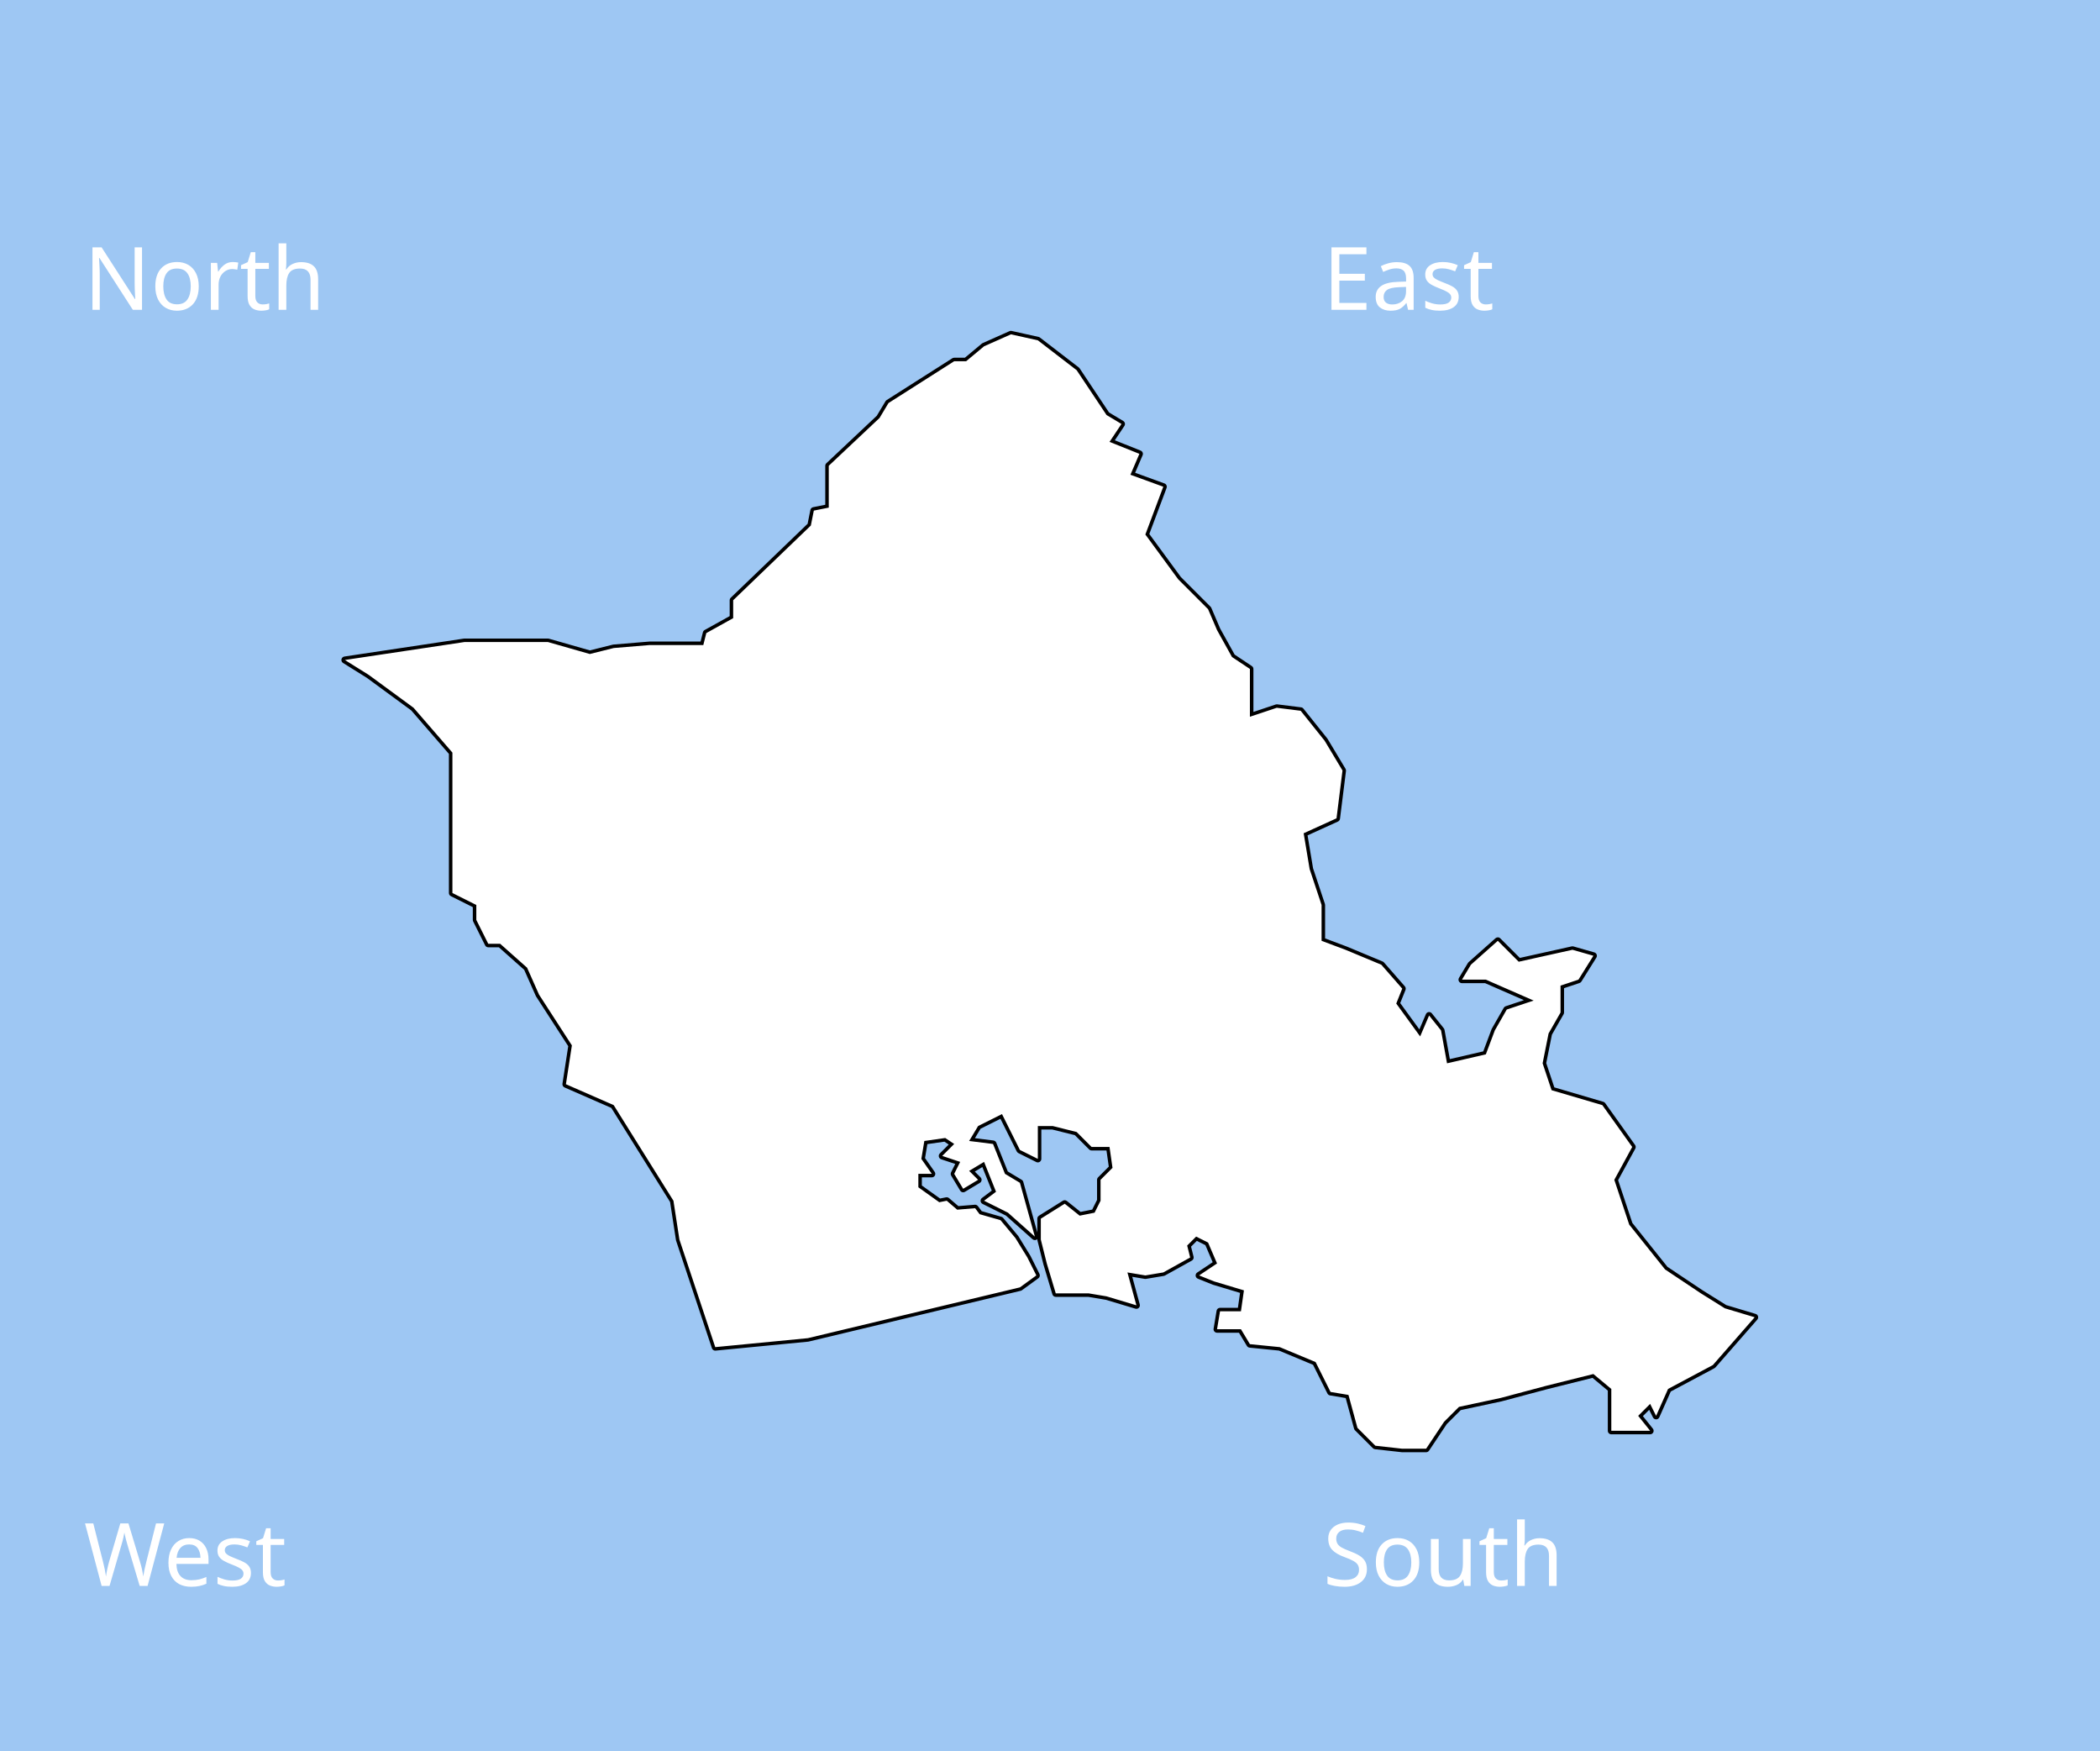
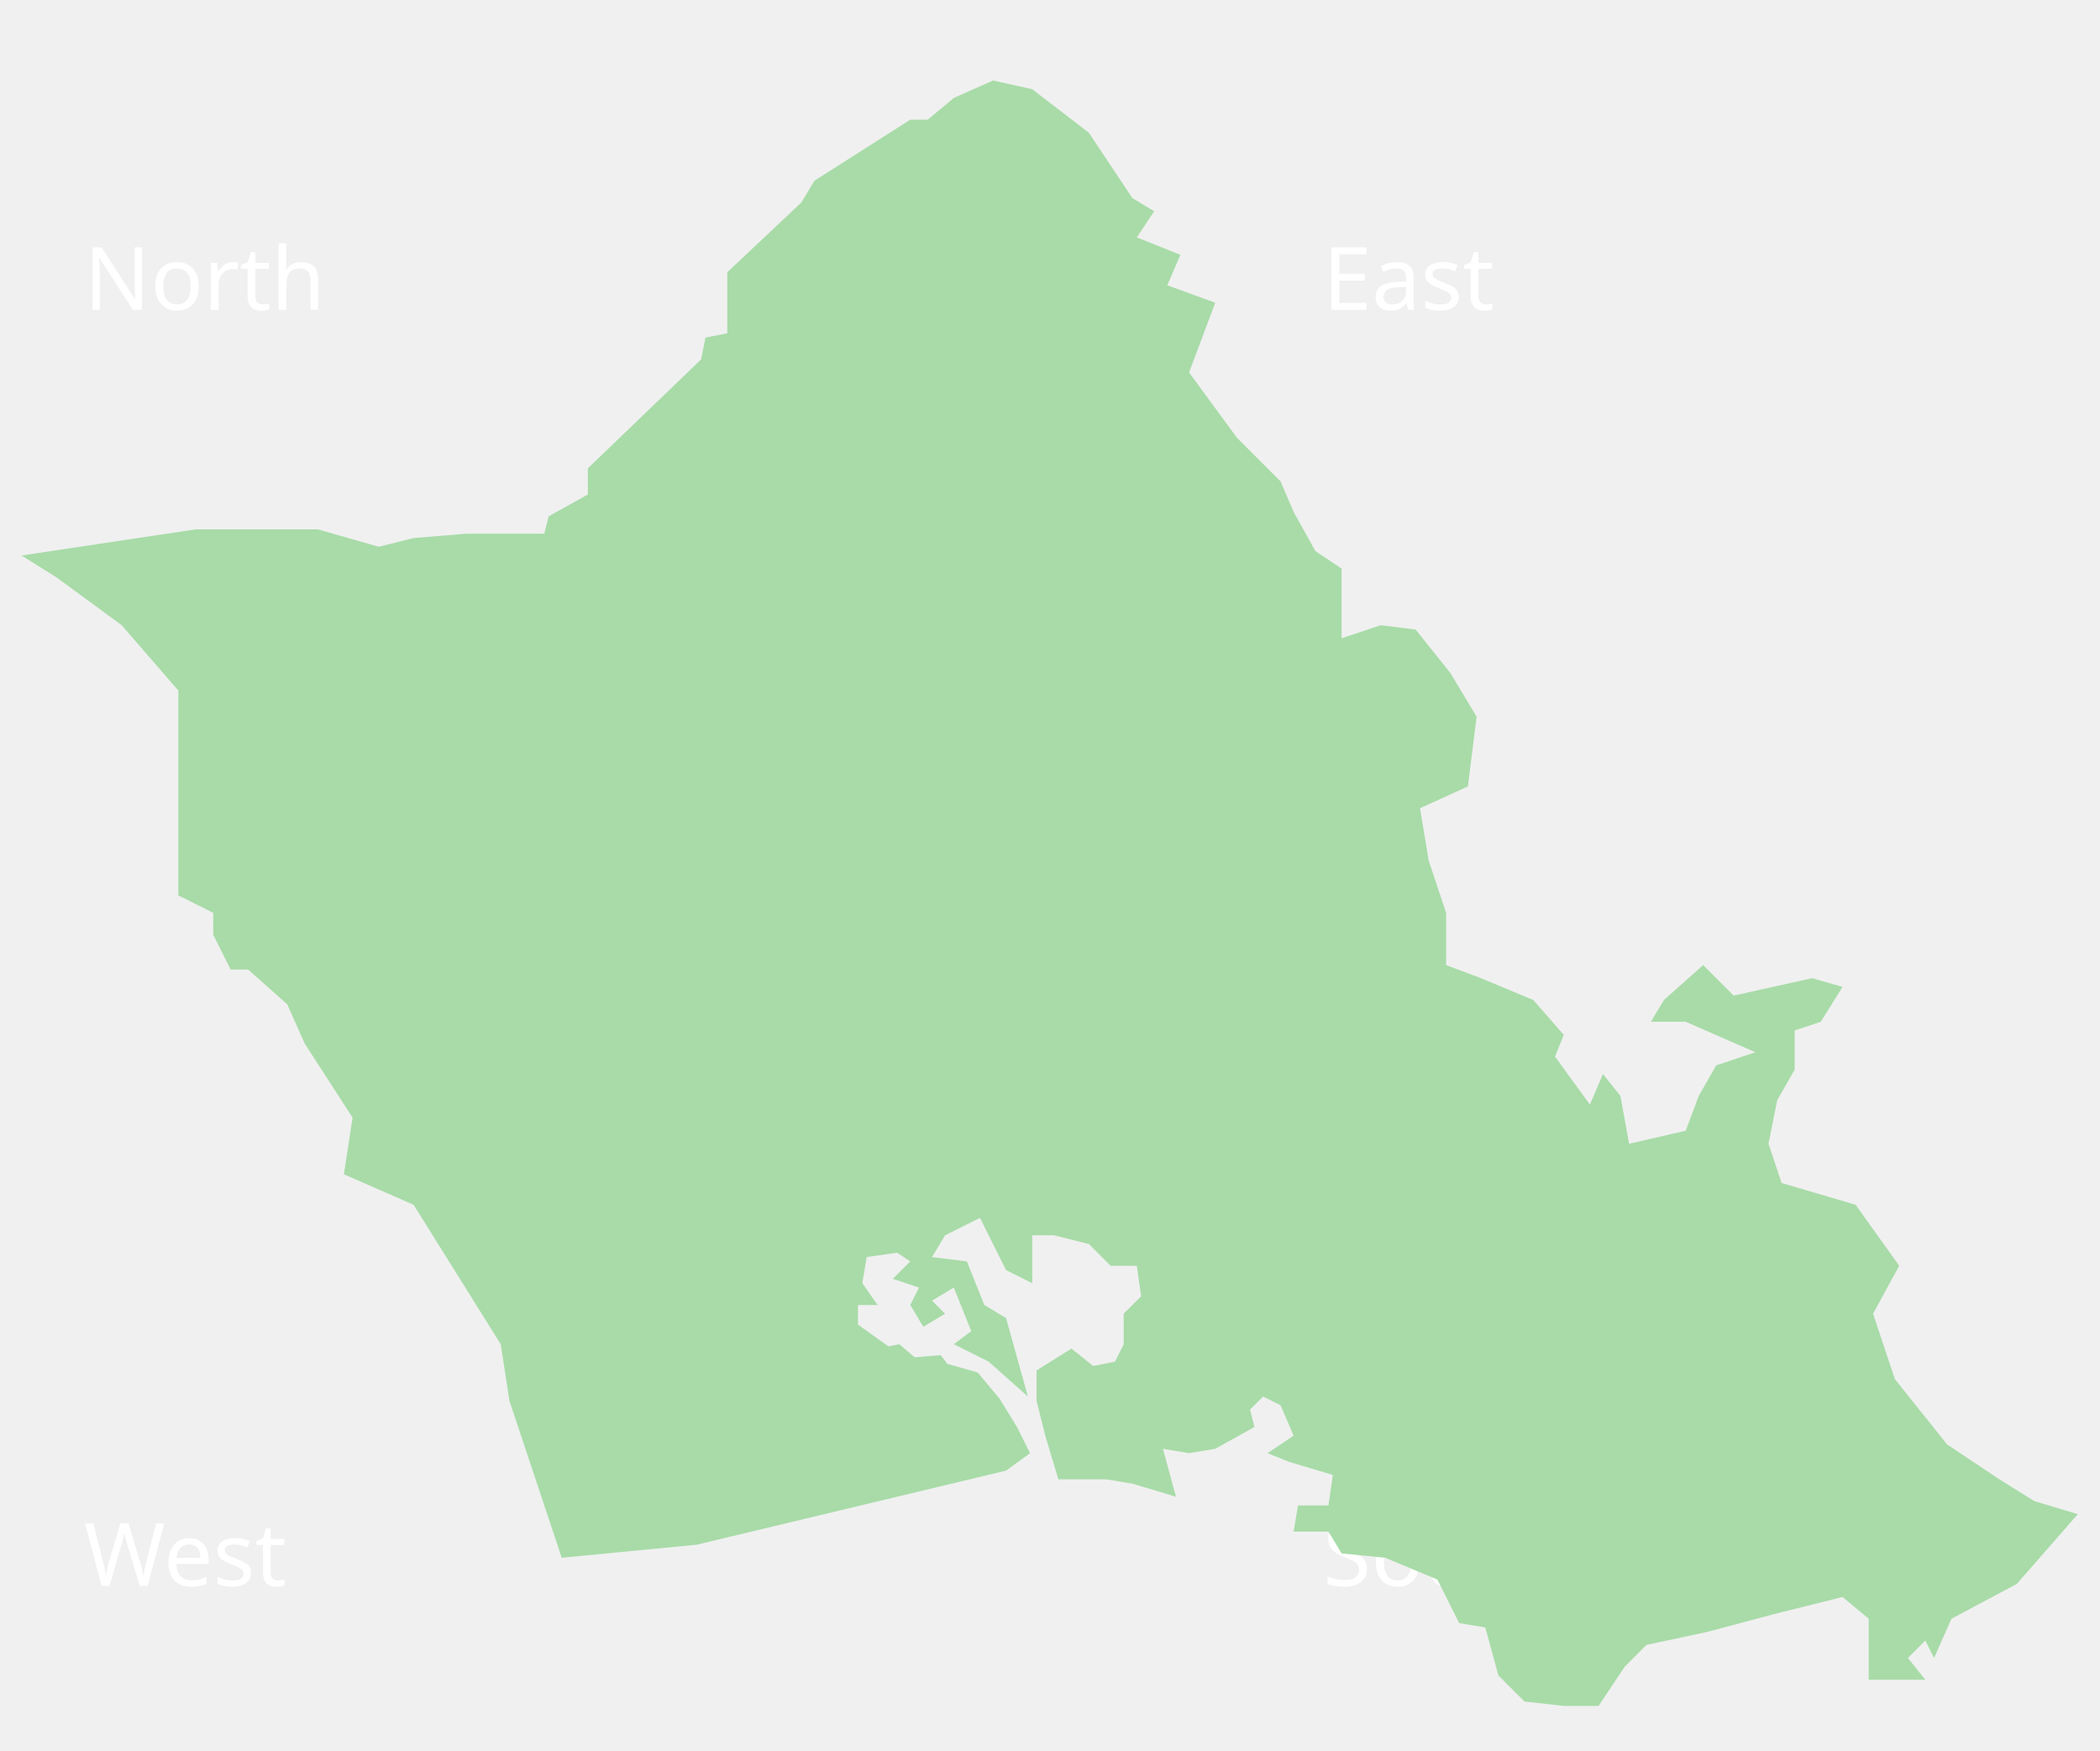
<svg xmlns="http://www.w3.org/2000/svg" version="1.1" id="svg2" x="0px" y="0px" width="600px" height="500px" viewBox="77.985 1002.528 600 500" enable-background="new 77.985 1002.528 600 500" xml:space="preserve">
-   <g id="layer1" transform="translate(-96.47465,-384.1513)">
-     <rect id="rect4775" x="173.475" y="1384.916" fill="#9EC7F3" width="601.969" height="502.131" />
-   </g>
-   <g id="layer2" transform="translate(-96.47465,-384.1513)">
-     <g id="path3882_1_">
-       <path fill="#FFFFFF" d="M575.094,1800.99l-7.736-0.856c-0.112-0.013-0.218-0.063-0.298-0.144l-5.12-5.12    c-0.062-0.062-0.106-0.138-0.129-0.222l-2.477-9.079l-4.804-0.801c-0.158-0.026-0.294-0.127-0.365-0.27l-4.184-8.367l-10-4.167    l-8.459-0.846c-0.157-0.016-0.298-0.104-0.379-0.239l-2.416-4.024h-6.544c-0.147,0-0.286-0.064-0.382-0.177    c-0.095-0.112-0.136-0.261-0.111-0.405l0.854-5.12c0.04-0.241,0.249-0.418,0.493-0.418h5.539l0.731-5.118l-8.122-2.438    l-4.309-1.722c-0.173-0.068-0.293-0.228-0.312-0.412c-0.02-0.185,0.065-0.365,0.22-0.468l4.774-3.183l-2.324-5.424l-2.927-1.463    l-2.106,2.105l0.786,3.139c0.055,0.219-0.045,0.448-0.242,0.559l-7.681,4.267c-0.051,0.027-0.104,0.046-0.161,0.056l-5.119,0.854    c-0.027,0.005-0.055,0.007-0.082,0.007s-0.055-0.002-0.082-0.007l-4.353-0.726l2.355,8.635c0.048,0.176-0.003,0.363-0.134,0.49    c-0.095,0.092-0.22,0.142-0.349,0.142c-0.048,0-0.097-0.007-0.144-0.021l-8.533-2.56l-5.059-0.839l-9.305,0.007    c-0.221,0-0.415-0.145-0.479-0.356l-2.561-8.534l-1.713-6.85c-0.01-0.04-0.015-0.08-0.015-0.121v-5.973    c0-0.172,0.089-0.333,0.235-0.424l6.825-4.268c0.081-0.051,0.173-0.076,0.265-0.076c0.111,0,0.222,0.037,0.312,0.109l4.086,3.268    l3.798-0.76l1.546-3.089v-5.855c0-0.133,0.053-0.26,0.146-0.354l3.236-3.237l-0.758-5.296h-4.687c-0.133,0-0.26-0.053-0.354-0.146    l-4.169-4.17l-6.633-1.657h-3.705v8.887c0,0.173-0.09,0.334-0.237,0.426c-0.08,0.049-0.171,0.074-0.263,0.074    c-0.076,0-0.153-0.018-0.224-0.053l-5.12-2.561c-0.097-0.049-0.175-0.127-0.224-0.224l-4.896-9.793l-6.251,3.125l-2.09,3.483    l6.065,0.759c0.18,0.022,0.334,0.142,0.401,0.311l3.352,8.378l4.122,2.472c0.11,0.065,0.19,0.172,0.225,0.295l4.267,15.361    c0.06,0.214-0.028,0.44-0.217,0.558c-0.081,0.051-0.173,0.076-0.265,0.076c-0.119,0-0.238-0.043-0.332-0.126l-7.63-6.783    l-6.769-3.384c-0.155-0.077-0.259-0.229-0.274-0.402s0.06-0.341,0.198-0.445l3.107-2.33l-3.054-7.633l-3.214,1.929l2.106,2.107    c0.109,0.109,0.161,0.262,0.143,0.415c-0.019,0.152-0.106,0.288-0.239,0.367l-4.267,2.561c-0.08,0.049-0.169,0.071-0.257,0.071    c-0.169,0-0.335-0.087-0.429-0.243l-2.561-4.267c-0.088-0.146-0.095-0.327-0.019-0.48l1.449-2.898l-4.573-1.524    c-0.164-0.055-0.289-0.191-0.328-0.359c-0.04-0.169,0.01-0.347,0.133-0.469l2.982-2.982l-1.894-1.263l-5.423,0.775l-0.76,4.558    l2.869,4.1c0.107,0.153,0.12,0.353,0.034,0.519c-0.086,0.165-0.257,0.269-0.443,0.269h-3.34v3.082l5.588,3.991l1.922-0.384    c0.032-0.007,0.065-0.01,0.098-0.01c0.118,0,0.233,0.042,0.325,0.12l2.829,2.424c0,0,4.939-0.411,4.953-0.411    c0.156,0,0.305,0.073,0.4,0.2l1.179,1.572l5.812,1.661c0.096,0.027,0.183,0.083,0.246,0.16l4.267,5.12l3.456,5.605l2.581,5.158    c0.109,0.219,0.045,0.484-0.153,0.628l-4.693,3.413c-0.053,0.039-0.113,0.066-0.178,0.082l-60.589,14.509    c0,0-26.556,2.572-26.571,2.572c-0.213,0-0.406-0.136-0.474-0.342l-10.241-30.721l-1.71-11.074l-16.931-27.09l-13.512-5.911    c-0.208-0.091-0.329-0.31-0.294-0.534l1.677-10.906l-9.284-14.348l-3.406-7.65l-7.458-6.629h-3.224    c-0.189,0-0.362-0.107-0.447-0.276l-3.413-6.826c-0.035-0.069-0.053-0.146-0.053-0.224v-3.958l-6.55-3.275    c-0.169-0.085-0.276-0.258-0.276-0.447v-39.922l-10.936-12.617l-12.754-9.354l-6.797-4.246c-0.177-0.11-0.267-0.32-0.225-0.525    c0.043-0.205,0.208-0.362,0.416-0.393l34.135-5.121l23.968-0.006c0.046,0,0.093,0.007,0.137,0.02l11.819,3.377l6.697-1.675    l10.32-0.865l15.012-0.002l0.759-3.035c0.033-0.135,0.121-0.249,0.242-0.316l7.423-4.123v-4.826c0-0.136,0.055-0.267,0.153-0.36    l22.074-21.227l0.824-4.113c0.04-0.197,0.194-0.353,0.393-0.392l3.864-0.773v-11.537c0-0.138,0.057-0.27,0.157-0.364    l14.457-13.605l2.523-4.207c0.04-0.067,0.095-0.123,0.16-0.165l18.774-11.948c0.08-0.051,0.174-0.078,0.269-0.078h3.233l4.98-4.15    c0.036-0.03,0.075-0.055,0.117-0.073l7.681-3.414c0.064-0.028,0.134-0.043,0.203-0.043c0.036,0,0.072,0.004,0.108,0.012    l7.68,1.707c0.071,0.016,0.139,0.048,0.196,0.092l11.094,8.534c0.043,0.033,0.081,0.073,0.111,0.119l8.472,12.707l4.17,2.502    c0.117,0.07,0.201,0.186,0.231,0.319c0.029,0.133,0.004,0.272-0.072,0.387l-3.072,4.608l7.962,3.184    c0.125,0.05,0.225,0.148,0.276,0.272s0.051,0.265-0.002,0.389l-2.352,5.488l8.89,3.232c0.125,0.046,0.228,0.14,0.283,0.261    s0.061,0.26,0.014,0.385l-5.023,13.401l9.227,12.582l8.483,8.476c0.045,0.045,0.081,0.098,0.106,0.156l2.56,5.974l4.185,7.529    l5.021,3.346c0.139,0.093,0.223,0.249,0.223,0.416v12.961l7.021-2.342c0.051-0.017,0.104-0.025,0.158-0.025    c0.021,0,0.041,0.001,0.062,0.004l6.827,0.854c0.13,0.016,0.247,0.082,0.329,0.184l6.828,8.533l5.158,8.59    c0.058,0.096,0.081,0.208,0.067,0.319l-1.708,13.654c-0.021,0.172-0.131,0.32-0.289,0.393l-9.037,4.107l1.645,9.862l3.394,10.165    c0.017,0.051,0.025,0.104,0.025,0.158v9.894l6.503,2.438l10.257,4.273c0.07,0.03,0.134,0.075,0.184,0.133l5.975,6.826    c0.124,0.142,0.158,0.34,0.088,0.515l-1.605,4.012l6.148,8.452l2.212-5.165c0.069-0.161,0.219-0.274,0.393-0.298    c0.022-0.003,0.045-0.005,0.067-0.005c0.15,0,0.295,0.068,0.391,0.188l3.414,4.266c0.052,0.064,0.087,0.142,0.102,0.223    l1.614,8.872l10.32-2.382l2.467-6.576l3.447-6.045c0.062-0.106,0.16-0.188,0.276-0.227l6.445-2.149l-12.366-5.41h-6.722    c-0.18,0-0.347-0.097-0.436-0.254c-0.088-0.156-0.086-0.349,0.007-0.503l2.56-4.267c0.026-0.044,0.059-0.083,0.097-0.117    l7.681-6.827c0.095-0.084,0.214-0.126,0.332-0.126c0.128,0,0.256,0.049,0.354,0.146l5.778,5.779l15.094-3.354    c0.035-0.008,0.072-0.012,0.108-0.012c0.046,0,0.093,0.007,0.138,0.02l5.974,1.707c0.15,0.043,0.272,0.154,0.329,0.301    s0.04,0.312-0.043,0.444l-4.268,6.827c-0.062,0.099-0.155,0.173-0.266,0.21l-4.778,1.593v7.319c0,0.087-0.022,0.173-0.065,0.248    l-3.373,5.903l-1.665,8.324l2.437,7.306l14.256,4.193c0.107,0.031,0.201,0.098,0.267,0.188l8.533,11.948    c0.111,0.156,0.123,0.362,0.031,0.53l-5.015,9.196l4.17,12.509l10.135,12.67l10.176,6.785l6.759,4.223l8.469,2.541    c0.163,0.049,0.29,0.177,0.337,0.34c0.047,0.164,0.008,0.34-0.104,0.468l-11.947,13.654c-0.039,0.046-0.087,0.084-0.141,0.112    l-12.649,6.746l-3.342,7.523c-0.078,0.177-0.252,0.292-0.445,0.297c-0.004,0-0.008,0-0.012,0c-0.189,0-0.362-0.106-0.447-0.276    l-1.397-2.794l-2.607,2.607l3.135,3.917c0.12,0.15,0.144,0.355,0.06,0.529c-0.083,0.173-0.258,0.283-0.45,0.283h-11.093    c-0.276,0-0.5-0.224-0.5-0.5v-11.713l-4.746-3.954l-13.408,3.352l-12.793,3.411L591.556,1789l-4.162,4.162l-5.058,7.604    c-0.093,0.139-0.249,0.223-0.416,0.223H575.094z" />
-       <path d="M463.302,1482.181l7.68,1.707l11.094,8.534l8.534,12.801l4.267,2.56l-3.414,5.121l8.534,3.412l-2.56,5.975l9.387,3.413    l-5.119,13.654l9.387,12.801l8.533,8.533l2.56,5.974l4.267,7.681l5.122,3.413v13.654l7.679-2.561l6.827,0.854l6.828,8.533    l5.12,8.534l-1.708,13.654l-9.387,4.267l1.708,10.24l3.412,10.241v10.24l6.827,2.56l10.24,4.268l5.975,6.826l-1.708,4.268    l6.828,9.388l2.559-5.974l3.414,4.266l1.708,9.388l11.093-2.561l2.561-6.827l3.414-5.973l7.679-2.561l-13.653-5.974h-6.826    l2.56-4.267l7.681-6.827l5.973,5.974l15.361-3.414l5.974,1.707l-4.268,6.827l-5.12,1.707v7.68l-3.413,5.974l-1.707,8.534    l2.562,7.68l14.507,4.267l8.533,11.948l-5.119,9.387l4.267,12.801l10.239,12.8l10.24,6.828l6.828,4.267l8.533,2.56l-11.947,13.654    l-12.801,6.827l-3.412,7.681l-1.708-3.414l-3.414,3.414l3.414,4.267h-11.093v-11.947l-5.121-4.267l-13.654,3.413l-12.801,3.413    l-11.947,2.561l-4.267,4.267l-5.12,7.681h-6.826l-7.681-0.854l-5.12-5.12l-2.561-9.388l-5.12-0.854l-4.267-8.533l-10.24-4.268    l-8.533-0.853l-2.562-4.267h-6.827l0.854-5.12h5.973l0.854-5.974l-8.534-2.561l-4.267-1.707l5.12-3.413l-2.56-5.975l-3.413-1.706    l-2.562,2.561l0.854,3.413l-7.681,4.267l-5.119,0.854l-5.122-0.854l2.561,9.388l-8.533-2.56l-5.12-0.854h-6.828h-2.559    l-2.561-8.534l-1.706-6.827v-5.973l6.825-4.268l4.268,3.413l4.267-0.854l1.708-3.413v-5.974l3.413-3.414l-0.854-5.973h-5.12    l-4.267-4.268l-6.827-1.706h-4.267v5.974v3.413l-5.12-2.561l-5.119-10.24l-6.828,3.414l-2.56,4.267l6.826,0.854l3.414,8.534    l4.267,2.559l4.267,15.361l-7.68-6.827l-6.827-3.413l3.414-2.561l-3.414-8.533l-4.267,2.56l2.56,2.561l-4.267,2.561l-2.561-4.267    l1.707-3.414l-5.12-1.707l3.413-3.413l-2.56-1.708l-5.974,0.854l-0.854,5.12l2.986,4.268h-3.84v3.839l5.974,4.268l2.134-0.427    l2.987,2.56l5.12-0.427l1.28,1.707l5.973,1.707l4.267,5.12l3.414,5.547l2.56,5.12l-4.693,3.413l-60.589,14.509l-26.455,2.559    l-10.24-30.721l-1.707-11.094l-17.068-27.309l-13.653-5.973l1.706-11.095l-9.387-14.507l-3.413-7.681l-7.681-6.827h-3.414    l-3.413-6.826v-4.267l-6.827-3.414v-34.135v-5.974l-11.095-12.801l-12.8-9.387L273,1575.2l34.135-5.121h23.894l11.948,3.414    l6.827-1.707l10.241-0.853h15.361l0.853-3.414l7.681-4.267v-5.12l22.187-21.335l0.854-4.267l4.267-0.854v-4.268v-7.68    l14.507-13.653l2.56-4.267l9.388-5.975l9.387-5.974h3.414l5.12-4.267L463.302,1482.181 M463.302,1481.181    c-0.139,0-0.277,0.029-0.406,0.086l-7.681,3.414c-0.084,0.038-0.163,0.087-0.234,0.146l-4.842,4.035h-3.052    c-0.19,0-0.376,0.055-0.537,0.156l-9.387,5.974l-9.388,5.975c-0.131,0.083-0.24,0.196-0.32,0.329l-2.488,4.148l-14.406,13.558    c-0.2,0.189-0.314,0.453-0.314,0.729v7.68v3.448l-3.463,0.692c-0.396,0.079-0.705,0.389-0.784,0.784l-0.793,3.959l-21.961,21.118    c-0.196,0.188-0.307,0.448-0.307,0.721v4.531l-7.167,3.981c-0.242,0.134-0.417,0.363-0.484,0.632l-0.664,2.656h-14.58    c-0.028,0-0.055,0.001-0.083,0.004l-10.241,0.853c-0.054,0.004-0.107,0.013-0.16,0.026l-6.567,1.642l-11.69-3.341    c-0.089-0.025-0.182-0.038-0.275-0.038h-23.894c-0.05,0-0.099,0.004-0.148,0.011l-34.135,5.121    c-0.414,0.062-0.746,0.376-0.831,0.786c-0.085,0.409,0.094,0.829,0.449,1.051l6.796,4.247l12.679,9.299l10.777,12.434v5.601    v34.135c0,0.379,0.214,0.725,0.553,0.895l6.274,3.138v3.648c0,0.155,0.036,0.309,0.105,0.447l3.413,6.826    c0.169,0.339,0.516,0.553,0.895,0.553h3.034l7.235,6.431l3.325,7.483c0.021,0.047,0.046,0.094,0.075,0.137l9.18,14.188    l-1.648,10.719c-0.069,0.448,0.172,0.887,0.587,1.068l13.37,5.849l16.795,26.872l1.675,10.891c0.008,0.056,0.022,0.11,0.04,0.164    l10.24,30.721c0.137,0.411,0.522,0.684,0.948,0.684c0.032,0,0.064-0.002,0.097-0.005l26.456-2.559    c0.046-0.004,0.091-0.012,0.137-0.022l60.588-14.509c0.129-0.031,0.249-0.087,0.355-0.164l4.693-3.413    c0.396-0.287,0.525-0.818,0.307-1.256l-2.56-5.12c-0.014-0.026-0.027-0.052-0.043-0.077l-3.414-5.547    c-0.025-0.04-0.053-0.079-0.083-0.115l-4.267-5.121c-0.129-0.153-0.301-0.266-0.494-0.321l-5.648-1.614l-1.079-1.438    c-0.189-0.253-0.486-0.4-0.8-0.4c-0.027,0-0.056,0.001-0.083,0.004l-4.704,0.392l-2.67-2.288c-0.183-0.156-0.414-0.24-0.65-0.24    c-0.065,0-0.131,0.006-0.196,0.02l-1.709,0.342l-5.202-3.717v-2.324h2.84c0.373,0,0.715-0.207,0.887-0.538    c0.173-0.331,0.146-0.729-0.067-1.035l-2.752-3.933l0.666-3.995l4.87-0.697l1.228,0.819l-2.551,2.551    c-0.245,0.245-0.346,0.6-0.267,0.937c0.08,0.338,0.328,0.609,0.657,0.719l4.026,1.343l-1.191,2.383    c-0.152,0.306-0.139,0.669,0.037,0.962l2.561,4.267c0.188,0.312,0.519,0.485,0.858,0.485c0.175,0,0.353-0.046,0.514-0.143    l4.267-2.561c0.264-0.158,0.44-0.43,0.478-0.735c0.038-0.306-0.067-0.611-0.285-0.829l-1.654-1.655l2.162-1.296l2.693,6.731    l-2.801,2.101c-0.277,0.208-0.428,0.544-0.396,0.89c0.031,0.345,0.239,0.649,0.549,0.805l6.709,3.354l7.581,6.739    c0.188,0.167,0.425,0.253,0.664,0.253c0.183,0,0.366-0.05,0.529-0.151c0.065-0.041,0.126-0.089,0.179-0.143v0.147    c0,0.082,0.01,0.163,0.03,0.242l1.706,6.827l2.572,8.579c0.127,0.423,0.517,0.713,0.958,0.713h2.559h6.745l4.977,0.829    l8.473,2.542c0.095,0.028,0.191,0.042,0.287,0.042c0.257,0,0.509-0.1,0.698-0.284c0.26-0.254,0.362-0.629,0.267-0.979    l-2.149-7.882l3.582,0.597c0.054,0.009,0.109,0.014,0.164,0.014s0.11-0.005,0.164-0.014l5.119-0.854    c0.113-0.019,0.222-0.057,0.321-0.112l7.681-4.267c0.396-0.22,0.595-0.678,0.484-1.117l-0.717-2.863l1.651-1.65l2.441,1.22    l2.087,4.873l-4.428,2.952c-0.309,0.206-0.479,0.566-0.44,0.936c0.039,0.369,0.279,0.688,0.624,0.825l4.267,1.707    c0.027,0.011,0.056,0.021,0.084,0.029l7.71,2.313l-0.609,4.263h-5.105c-0.489,0-0.906,0.354-0.986,0.835l-0.854,5.121    c-0.049,0.289,0.033,0.586,0.224,0.811c0.189,0.225,0.469,0.354,0.763,0.354h6.261l2.271,3.781    c0.163,0.271,0.443,0.449,0.758,0.48l8.386,0.838l9.759,4.067l4.101,8.2c0.144,0.286,0.415,0.486,0.73,0.539l4.488,0.748    l2.392,8.77c0.046,0.168,0.135,0.321,0.258,0.444l5.12,5.12c0.16,0.16,0.371,0.262,0.597,0.287l7.681,0.854    c0.036,0.004,0.073,0.006,0.11,0.006h6.826c0.334,0,0.646-0.167,0.832-0.445l5.065-7.599l3.987-3.987l11.659-2.499l12.849-3.425    l13.146-3.285l4.371,3.642v11.479c0,0.553,0.447,1,1,1h11.093c0.385,0,0.734-0.221,0.901-0.566    c0.166-0.347,0.119-0.758-0.12-1.059l-2.855-3.567l1.801-1.801l1.087,2.174c0.17,0.34,0.517,0.553,0.895,0.553    c0.008,0,0.016,0,0.022,0c0.388-0.009,0.734-0.24,0.892-0.594l3.272-7.366l12.497-6.665c0.106-0.058,0.202-0.133,0.282-0.225    l11.947-13.654c0.224-0.256,0.302-0.608,0.208-0.935c-0.094-0.327-0.348-0.584-0.674-0.682l-8.404-2.521l-6.714-4.195    l-10.087-6.727l-10.03-12.539l-4.073-12.219l4.911-9.005c0.184-0.336,0.158-0.748-0.064-1.06l-8.533-11.948    c-0.13-0.183-0.316-0.315-0.531-0.378l-14.006-4.119l-2.312-6.933l1.623-8.114l3.332-5.833c0.086-0.151,0.132-0.322,0.132-0.496    v-6.959l4.437-1.479c0.221-0.073,0.408-0.221,0.531-0.418l4.268-6.827c0.167-0.267,0.198-0.596,0.086-0.889    c-0.113-0.294-0.356-0.517-0.659-0.604l-5.974-1.707c-0.09-0.025-0.182-0.038-0.274-0.038c-0.073,0-0.146,0.008-0.217,0.023    l-14.825,3.295l-5.585-5.585c-0.194-0.194-0.45-0.293-0.707-0.293c-0.237,0-0.475,0.084-0.664,0.253l-7.681,6.827    c-0.076,0.067-0.142,0.146-0.193,0.232l-2.56,4.267c-0.186,0.31-0.19,0.694-0.013,1.008s0.51,0.507,0.87,0.507h6.617l11.079,4.848    l-5.212,1.738c-0.233,0.077-0.43,0.238-0.552,0.452l-3.414,5.973c-0.026,0.046-0.049,0.095-0.068,0.145l-2.372,6.325l-9.549,2.204    l-1.521-8.356c-0.029-0.163-0.099-0.316-0.203-0.446l-3.414-4.266c-0.19-0.239-0.479-0.375-0.78-0.375    c-0.045,0-0.09,0.003-0.135,0.009c-0.349,0.048-0.646,0.274-0.784,0.598l-1.866,4.355l-5.468-7.518l1.503-3.755    c0.14-0.349,0.071-0.747-0.176-1.029l-5.975-6.826c-0.102-0.115-0.228-0.206-0.368-0.265l-10.24-4.268l-6.212-2.33v-9.547    c0-0.107-0.018-0.214-0.051-0.316l-3.388-10.167l-1.569-9.405l8.688-3.949c0.316-0.144,0.535-0.441,0.578-0.786l1.708-13.654    c0.028-0.222-0.02-0.446-0.135-0.639l-5.12-8.534c-0.023-0.038-0.049-0.075-0.076-0.11l-6.828-8.533    c-0.163-0.203-0.398-0.335-0.657-0.367l-6.827-0.854c-0.041-0.005-0.083-0.008-0.124-0.008c-0.107,0-0.214,0.018-0.316,0.052    l-6.362,2.121v-12.267c0-0.334-0.167-0.646-0.445-0.832l-4.92-3.278l-4.124-7.424l-2.54-5.927    c-0.05-0.117-0.122-0.224-0.212-0.313l-8.48-8.479l-9.021-12.303l4.93-13.148c0.094-0.25,0.083-0.526-0.028-0.769    c-0.111-0.243-0.315-0.431-0.566-0.521l-8.393-3.052l2.143-5.003c0.106-0.247,0.108-0.527,0.005-0.776s-0.303-0.445-0.553-0.546    l-7.39-2.954l2.73-4.096c0.151-0.228,0.204-0.507,0.144-0.774c-0.06-0.267-0.227-0.497-0.461-0.638l-4.074-2.444l-8.409-12.613    c-0.061-0.091-0.136-0.171-0.223-0.238l-11.094-8.534c-0.115-0.089-0.25-0.151-0.393-0.184l-7.68-1.707    C463.448,1481.189,463.375,1481.181,463.302,1481.181L463.302,1481.181z M454.623,1709.089l5.673-2.836l4.672,9.346    c0.097,0.193,0.254,0.351,0.447,0.447l5.12,2.561c0.142,0.07,0.294,0.105,0.447,0.105c0.183,0,0.365-0.05,0.525-0.149    c0.295-0.183,0.475-0.504,0.475-0.851v-3.413v-4.974h3.144l6.438,1.609l4.071,4.071c0.188,0.188,0.441,0.293,0.707,0.293h4.253    l0.661,4.619l-3.06,3.061c-0.188,0.188-0.293,0.442-0.293,0.707v5.737l-1.384,2.765l-3.33,0.666l-3.903-3.122    c-0.182-0.145-0.403-0.219-0.625-0.219c-0.184,0-0.367,0.051-0.53,0.152l-6.825,4.268c-0.292,0.183-0.47,0.503-0.47,0.848v3.932    l-4.011-14.441c-0.069-0.247-0.229-0.458-0.449-0.59l-3.978-2.386l-3.289-8.221c-0.136-0.338-0.443-0.576-0.805-0.621    l-5.303-0.663L454.623,1709.089L454.623,1709.089z" />
-     </g>
-   </g>
  <text transform="matrix(1 0 0 1 101.9849 1091.03)" fill="#FFFFFF" font-family="'Helvetica-Bold'" font-size="25">North</text>
  <text transform="matrix(1 0 0 1 455.9849 1455.528)" fill="#FFFFFF" font-family="'Helvetica-Bold'" font-size="25">South</text>
  <text transform="matrix(1 0 0 1 455.9849 1091.03)" fill="#FFFFFF" font-family="'Helvetica-Bold'" font-size="25">East</text>
  <text transform="matrix(1 0 0 1 101.9849 1455.528)" fill="#FFFFFF" font-family="'Helvetica-Bold'" font-size="25">West</text>
+   <g id="layer2_1_" transform="translate(-96.47465,-384.1513)">
+     <path id="path3882" fill="#A8DBA8" d="   M461.915,1806.747l-88.376,21.162l-38.588,3.733l-14.936-44.811l-2.49-16.181l-24.895-39.833l-19.915-8.713l2.49-16.183   l-13.692-21.159l-4.979-11.204l-11.203-9.956h-4.98l-4.978-9.959v-6.224l-9.958-4.979v-49.788v-8.714l-16.183-18.672l-18.67-13.691   l-9.958-6.224l49.79-7.469h34.852l17.427,4.979l9.958-2.49l14.938-1.244h22.405l1.246-4.979l11.202-6.224v-7.468l32.364-31.119   l1.244-6.224l6.224-1.244v-6.224v-11.204l21.16-19.915l3.735-6.224l13.691-8.714l13.692-8.714h4.979l7.469-6.223l11.203-4.979   l11.203,2.491l16.181,12.447l12.447,18.671l6.224,3.733l-4.979,7.469l12.447,4.979l-3.732,8.713l13.691,4.979l-7.468,19.915   l13.691,18.672l12.447,12.447l3.733,8.714l6.224,11.202l7.471,4.979v19.916l11.2-3.735l9.959,1.244l9.959,12.448l7.469,12.447   l-2.491,19.917l-13.691,6.223l2.491,14.938l4.977,14.937v14.937l9.958,3.735l14.937,6.224l8.715,9.958l-2.491,6.225l9.959,13.691   l3.732-8.714l4.979,6.223l2.491,13.694l16.18-3.735l3.736-9.959l4.979-8.713l11.202-3.733l-19.917-8.713h-9.956l3.732-6.224   l11.204-9.959l8.712,8.714l22.406-4.979l8.712,2.488l-6.224,9.959l-7.468,2.489v11.202l-4.979,8.715l-2.489,12.447l3.735,11.2   l21.16,6.225l12.447,17.426l-7.469,13.692l6.224,18.672l14.937,18.671l14.937,9.959l9.959,6.224l12.447,3.732l-17.428,19.918   l-18.671,9.956l-4.977,11.204l-2.491-4.979l-4.979,4.979l4.979,6.224h-16.181v-17.428l-7.471-6.224l-19.915,4.98l-18.672,4.979   l-17.426,3.732l-6.224,6.223l-7.468,11.204h-9.957l-11.203-1.244l-7.468-7.469l-3.736-13.693l-7.468-1.245l-6.224-12.446   l-14.937-6.224l-12.446-1.245l-3.736-6.224h-9.958l1.247-7.468h8.711l1.245-8.713l-12.447-3.734l-6.224-2.489l7.468-4.979   l-3.733-8.715l-4.979-2.489l-3.735,3.735l1.247,4.978l-11.203,6.224l-7.468,1.246l-7.471-1.246l3.735,13.693l-12.447-3.734   l-7.469-1.244h-9.957h-3.734l-3.734-12.447l-2.489-9.959v-8.713l9.958-6.224l6.224,4.979l6.224-1.247l2.49-4.977v-8.715   l4.979-4.979l-1.247-8.713h-7.468l-6.224-6.223l-9.957-2.488h-6.224v8.711v4.98l-7.47-3.735l-7.468-14.937l-9.957,4.98   l-3.735,6.224l9.959,1.243l4.978,12.448l6.224,3.732l6.224,22.406l-11.201-9.959l-9.959-4.977l4.979-3.735l-4.979-12.448   l-6.224,3.736l3.735,3.732l-6.224,3.735l-3.735-6.224l2.49-4.98l-7.469-2.487l4.979-4.98l-3.734-2.49l-8.713,1.247l-1.245,7.468   l4.356,6.224h-5.601v5.6l8.713,6.224l3.111-0.62l4.357,3.733l7.469-0.622l1.867,2.489l8.713,2.488l6.224,7.471l4.979,8.089   l3.734,7.47L461.915,1806.747z" />
+     <path id="path13688" fill="#A8DBA8" d="M196.536,1547.089c3.228,0.515,7.37-1.054,10.002,0.823c2.273,2.087,4.624,7.158,6.72,2.258   c-2.553-2.337-7.217-5.507-0.917-4.34c7.934,0.127,15.867,0.253,23.801,0.379c0.376,2.964-1.625,9.121,3.221,6.074   c2.896-0.312,6.342,1.954,8.417,4.019c2.106,1.254,4.608,8.324,6.415,5.203c1.754-4.729,3.976,2.772,5.966,4.226   c1.873,5.707,4.427-5.262,6.411-0.155c2.292,4.015,4.295,5.167,5.656-0.002c3.609,1.958,8.531,2.437,9.939,6.885   c2.849,4.746,5.696,9.492,8.544,14.238c2.195-4.082,1.038-8.772,1.32-13.201c3.701,1.771,7.195,4.417,11.527,3.519   c3.487,0.059,0.561,6.232,1.249,8.96c2.759,0.65,5.324-5.393,7.59-3.693c4.663,5.504,1.746-5.164,5.121-1.189   c2.343,3.355,5.569,3.004,9.022,1.704c0.237,2.56-0.809,6.524-1.063,9.622c3.034-1.154,6.218-4.734,8.96-1.214   c4.53,5.217,0.555-6.196,4.61-0.922c2.414,2.995,5.355,4.091,9.011,2.627c3.249,2.928,6.033,7.104,9.104,10.513   c-2.2,2.738-5.49,5.044-7.041,8.04c-0.971,5.651,1.113,4.355,4.134,0.933c4.343-3.423,3.04,2.835,2.211,5.448   c-0.516,2.978-5.876,6.59-0.073,6.886c2.62-0.573,3.934-5.12,6.05-7.226c1.33,2.737,0.057,8.757,4.564,7.482   c2.323,0.591-2.897,5.423-3.506,7.662c-3.718,3.312,2.575,4.485,4.507,6.588c2.902,1.519,7.186-0.604,7.372,4.341   c2.854,6.309,2.66,13.514,3.75,20.256c-0.574,6.568-0.037,13.367-3.144,19.406c-3.337,8.924-1.586,18.685-1.661,28.004   c-2.206,3.075-4.132,6.135-0.39,8.869c2.835,2.789-2.479,5.764-3.468,8.64c-3.504,4.476-2.538,10.721-3.941,16.028   c0.772,5.531-3.14-0.033-5.404-1.413c0.467,3.704,0.308,7.004-4.09,7.562c-4.977,2.457-10.473,4.009-15.829,5.124   c-4.505-0.596-8.996-1.305-13.527-1.684c0.373-4.122,0.325-7.398-3.521-3.08c0.511-3.915,0.337-7.143-4.485-5.724   c-2.057-1.22-6.803-3.964-4.928-6.967c0.141-4.334,4.89-4.058,7.965-5.458c2.367-1.574,5.809-5.656,1.825-7.666   c-4.358-2.553,1.011-5.246,2.604-7.886c-0.274-1.554-6.395-1.048-8.943-1.507c-3.57-0.284-7.035-0.27-9.393,2.839   c-2.764,0.848-2.186,8.869-3.342,7.062c-0.41-3.569-1.969-7.383-1.667-10.801c2.486-3.184,4.411-7.131,7.254-9.834   c5.191-1.831,10.961-2.585,14.847-6.852c2.296-3.56,5.695,0.332,8.867-0.457c4.202,0.724,0.467-5.852-1.335-7.409   c-3.521-2.272-2.325-5.805-1.565-9.222c0.546-4.555,2.255-9.35,2.107-13.762c-2.425-4.025-5.708-7.793-7.611-11.977   c-0.375-3.069,1.678-8.451-3.359-7.09c-6.57,0.805-11.91-3.898-18.118-4.824c-3.556-1.933-6.396,3.433-8.634,3.145   c-1.531-2.814-1.068-7.539-5.056-7.994c-3.664-0.852-6.193-3.519-8.84-6c-5.428,3.374-10.855,6.748-16.283,10.123   c0.347,4.041,0.508,7.816-4.223,4.652c-3.717-2.404-5.065,5.365-8.999,3.39c-1.417-1.627,2.285-6.144,2.861-8.896   c1.904-3.563,2.987-7.293,2.439-11.354c-0.673-3.866,4.172-5.353,6.114-8.091c3.474-2.019,1.492-7.014-2.558-5.228   c-4.206-1.399-5.163,3.018-7.078,5.722c-5.287,3.297-10.396,6.854-15.402,10.562c-3.96-1.322-7.922-2.641-11.882-3.962   c1.472-2.39,7.787-4.292,5.575-7.054c-3.251-2.876-3.836-5.558,0.248-7.902c3.633-3.521,7.266-7.047,10.9-10.567   c-3.897,0.674-5.949-1.762-8.484-4.023c-5.61-1.006-1.111-4.023,2.245-3.899c4.01,1.572,5.396-3.192,8.104-4.271   c3.297,0.421,7.263,3.202,9.315-0.747c2.14-2.889,6.822,3.115,8.624,1.817c1.386-4.128-3.091-5.074-5.641-7.065   c-2.751-2.876-6.635-1.934-10.202-2.055c-1.1-3.069,4.325-7.53-0.817-8.146c-5.715-2.653-12.296-2.585-18.469-3.297   c-4.213,1.416-4.994-2.909-6.68-5.722c2.529-3.828-2.495-5.416-4.619-7.862c-2.576-2.572-5.21-4.985-9.108-4.02   c-4.343,0.926-6.473-3.922-9.665-6.001C197.958,1548.371,197.247,1547.73,196.536,1547.089z" />
+     <path id="path15479" fill="#A8DBA8" d="M338.551,1595.755l3.735,4.979l-2.489,3.111l-4.979-1.867l-4.979,1.246l1.244,3.111   l-2.488,9.958l-5.603,5.602l1.868,3.111l-2.488,7.468l4.978,6.225l-1.866,3.112l-9.959-1.866l-11.824-8.092l-8.715-6.224   l-4.356,1.244l-1.868-6.224h-5.601l-1.244,6.847l-10.581,4.356l-8.09,8.714l-4.357-2.49l6.224-6.846l6.846-6.225h4.979   l-3.112-8.713l8.091-1.244l2.489-4.979l-5.6-4.355h-9.959l-8.09,2.487l-8.091,3.736l-4.979,9.957l-7.469,4.355l-1.866-4.978   l9.958-8.091l0.623-9.337l-3.734-3.111l12.447-1.243l10.58-2.49v-4.979l-4.978-7.469l-8.714-6.225l3.734-1.244l6.846,4.979v-6.224   l3.112,3.734l6.224-1.867l8.713,1.245l-1.244,9.959l6.845,3.732l6.224-4.356l9.959,1.867l11.824,4.356L338.551,1595.755z" />
+     <path id="path16366" fill="#A8DBA8" d="M292.497,1599.492l-4.979,8.091l26.139,21.781l4.979-2.489l-7.467-6.846v-7.469l4.355-4.978   l3.736-1.246l1.866-4.978h-7.469l-9.336,0.62L292.497,1599.492z" />
+     <path id="path17253" fill="#A8DBA8" d="M355.978,1658.617l-9.335-3.736l-3.734-8.711l-6.846-2.49l-0.623,9.335l4.357,9.958   l4.978,8.092l-6.224,1.866l4.979,8.091l10.58,4.357l2.49,6.845l-6.847,3.112l-11.824,7.468l-21.162,5.603h17.427l9.336,2.489v4.979   l-7.468,9.335v8.092l14.315,1.243l6.845,0.622l0.623-23.028l7.468-6.224l-0.623-17.425l-1.246-14.314v-6.847L355.978,1658.617z" />
+     <path id="path18140" fill="#A8DBA8" d="M353.489,1699.071l3.112,6.224l-6.224,5.601l-3.735-5.601L353.489,1699.071z" />
+     <path id="path18142" fill="#A8DBA8" d="M354.111,1666.707l-0.622,11.202h-4.357l-3.112-4.356L354.111,1666.707z" />
+     <path id="path23462" fill="#A8DBA8" d="M457.945,1466.554l2.641,9.683l11.442,3.521l15.843,15.844   l12.321,7.04v6.161l6.162-4.4h6.161l-4.402,11.442l-7.042,9.682l7.042,8.801l0.881-10.562l7.921,4.4l1.762,10.562l2.641-7.922   l3.52,4.402l0.879,9.682l7.923-7.042l-3.521,7.922l-2.64,11.442l3.521,11.441l-4.401,14.963l5.28,3.521v12.322l10.562,9.683   l3.521-6.162l-6.162-9.682h6.162l5.28,6.161l12.321-1.761l-2.64,6.162l8.801,10.562l-10.562-2.641l-7.04-4.401l-8.801,9.682   l12.322,8.803l-2.643,13.202v7.042l7.043,0.879l10.562,13.202v13.204l10.561,3.52l4.401,10.563l14.963,12.32l3.521,10.562   l-6.161,9.683l9.682-1.762l6.161,6.161l5.281,14.963l13.202,7.923l17.604,11.441l-0.881,8.801v13.204l15.844,5.28l8.801,7.922   l20.245,3.521l11.441,7.921h13.203l-4.401,7.041v5.28h-14.963v5.28l-11.441-6.16v7.042l-5.283-7.921l-1.759,12.323l-5.28-8.804   l-0.881,7.922l-3.521,2.641l-2.64-11.442h-4.401l-7.04-0.881l-6.161,10.564l-1.762-7.924l-7.04,4.402l-5.282-1.763l9.682-7.92   l-6.161-1.762l5.28-7.039l-7.92-2.642v8.802l-11.441,2.641l6.16-11.442l1.761-10.562l-12.323-7.041h-6.161v8.801l-3.521,7.042   l-6.161,8.802l-5.28-8.802l-5.28-7.042l-0.881-7.921l13.202-7.921l1.761-6.16H597.89l-3.521,7.039l-7.921,2.641l-1.761-5.28   l-1.761-7.921l21.124-8.801l9.682-4.401l-6.161-5.28l-7.041,4.398l-12.323,1.762c0,0-14.962,7.92-18.483,8.802   c-3.521,0.881-7.92-3.521-7.92-3.521l13.2-7.042l5.283-4.398l-16.725-0.881l-8.801,3.521l22.005-8.802l10.561-6.161v-9.682   l-17.604,9.682l-17.603,7.039l4.4-5.28l14.084-10.561l-22.886,7.921l-7.043-4.401l13.204-7.04l16.725-7.923l7.039-3.521h-14.082   l-17.602,11.444l-12.323,2.641l3.521-7.924l-8.804-5.28l10.562-5.28l22.005-4.401l-7.042-7.92l-19.364,8.801l-15.841,5.28   c0,0-14.963-12.322-11.443-12.322s15.843-0.879,15.843-0.879l9.682-13.203l-14.081,7.922l-16.724,1.761l7.92-5.282h-11.441   l9.682-7.04l7.042-3.521l-13.202,1.762l4.401-10.562l-7.923,7.921l-7.039,4.401h-9.683l7.92-10.562l0.881-7.042h-6.161   l-7.041,8.803l-7.922-1.761l-2.641-5.28l14.964-5.28l7.04-8.803l-13.202,4.4l-6.161-7.041l-5.281-2.641l6.161-8.802l-10.562,3.521   l-10.562,2.64l3.52-4.401l-4.399-4.4l10.561-1.76l6.161-4.401h-15.842l-8.803,0.881l-9.682-7.042l-2.642-5.28l1.763-4.401   l19.363-2.641l-11.443-3.521l-14.081,6.161l-9.683-3.521l4.401-5.28c0,0,8.801-2.641,5.281-3.521   c-3.521-0.879-17.604,0.881-17.604,0.881l-8.804-4.4l-4.399-13.203l11.442,0.88l8.801-1.759l-0.88-8.802l-13.201-8.803l-1.763-7.04   h11.443l8.803,1.759l-9.683-7.04l-6.161-8.802l6.161-1.762l22.884,8.802l1.762-6.161l9.681-2.641l-5.281-5.28h-11.442   l-12.322-1.761l5.282-3.521h-13.202v-7.04v-9.683l5.28-0.88l11.441-0.881h14.084l-9.683-7.921h15.843h8.802l-7.921-7.043   l-7.922-1.759l10.562-3.521l-0.88-5.28l-6.16-5.281l-6.161,1.762l-9.684-5.283l7.043-3.519l1.759-11.443l2.641-2.641l0.881,1.761   v-9.682l4.4-2.64l3.521,10.561l3.52-8.802l4.401,7.922L457.945,1466.554z" />
+     <path id="path25236" fill="#A8DBA8" d="M520.435,1553.691l-4.402,27.285l7.043,25.525l7.041,14.962l13.204,14.963l3.519,19.364   l12.322,6.162l9.682,22.003h7.924l17.603,20.243c0,0,7.042-4.401,6.161,6.161c-0.882,10.561-2.641,10.561-2.641,10.561   l11.442,2.644l2.64,13.201l-5.28,4.401l-7.043-3.521v-9.682l-4.398-7.921l-12.323-12.322l3.521-7.042l-14.084-7.92l-11.441-8.803   l-5.28-13.202l-10.563-1.761v-8.803l-7.92-2.64l1.759-10.562l-11.441-10.562l-9.682-7.042l-8.802-0.879l10.561-4.401l-5.28-12.322   l0.881-6.161l-3.521-8.802l-12.322-11.442l-6.161-7.041l-5.28-10.562l6.161-4.398l-5.282-6.162l-6.16-10.563l9.682-0.879   l-10.562-7.922l-4.401-10.562l-4.4-10.562l10.561,1.76l4.402,12.322l5.28,5.281l7.041,10.562c0,0-1.761-7.04,1.761-7.04   c3.52,0,5.28,6.161,5.28,6.161l7.041-3.521L520.435,1553.691z" />
+     <path id="path26123" fill="#A8DBA8" d="M633.095,1755.248l-8.802-3.521l-11.441,5.282l-1.759,9.683l9.68-7.923L633.095,1755.248z" />
+     <path id="path27010" fill="#A8DBA8" d="M639.257,1761.41l4.401,22.004l0.881,7.042l20.243,1.759l11.44,10.563h19.364v5.28h-14.081   l-1.762,6.16l-8.802-7.041l-4.399,0.881l-10.562-4.4l-7.92-4.4l-11.444-11.442l-7.04-2.64l-0.88-7.923h10.561l-3.52-8.802   L639.257,1761.41z" />
+   </g>
</svg>
